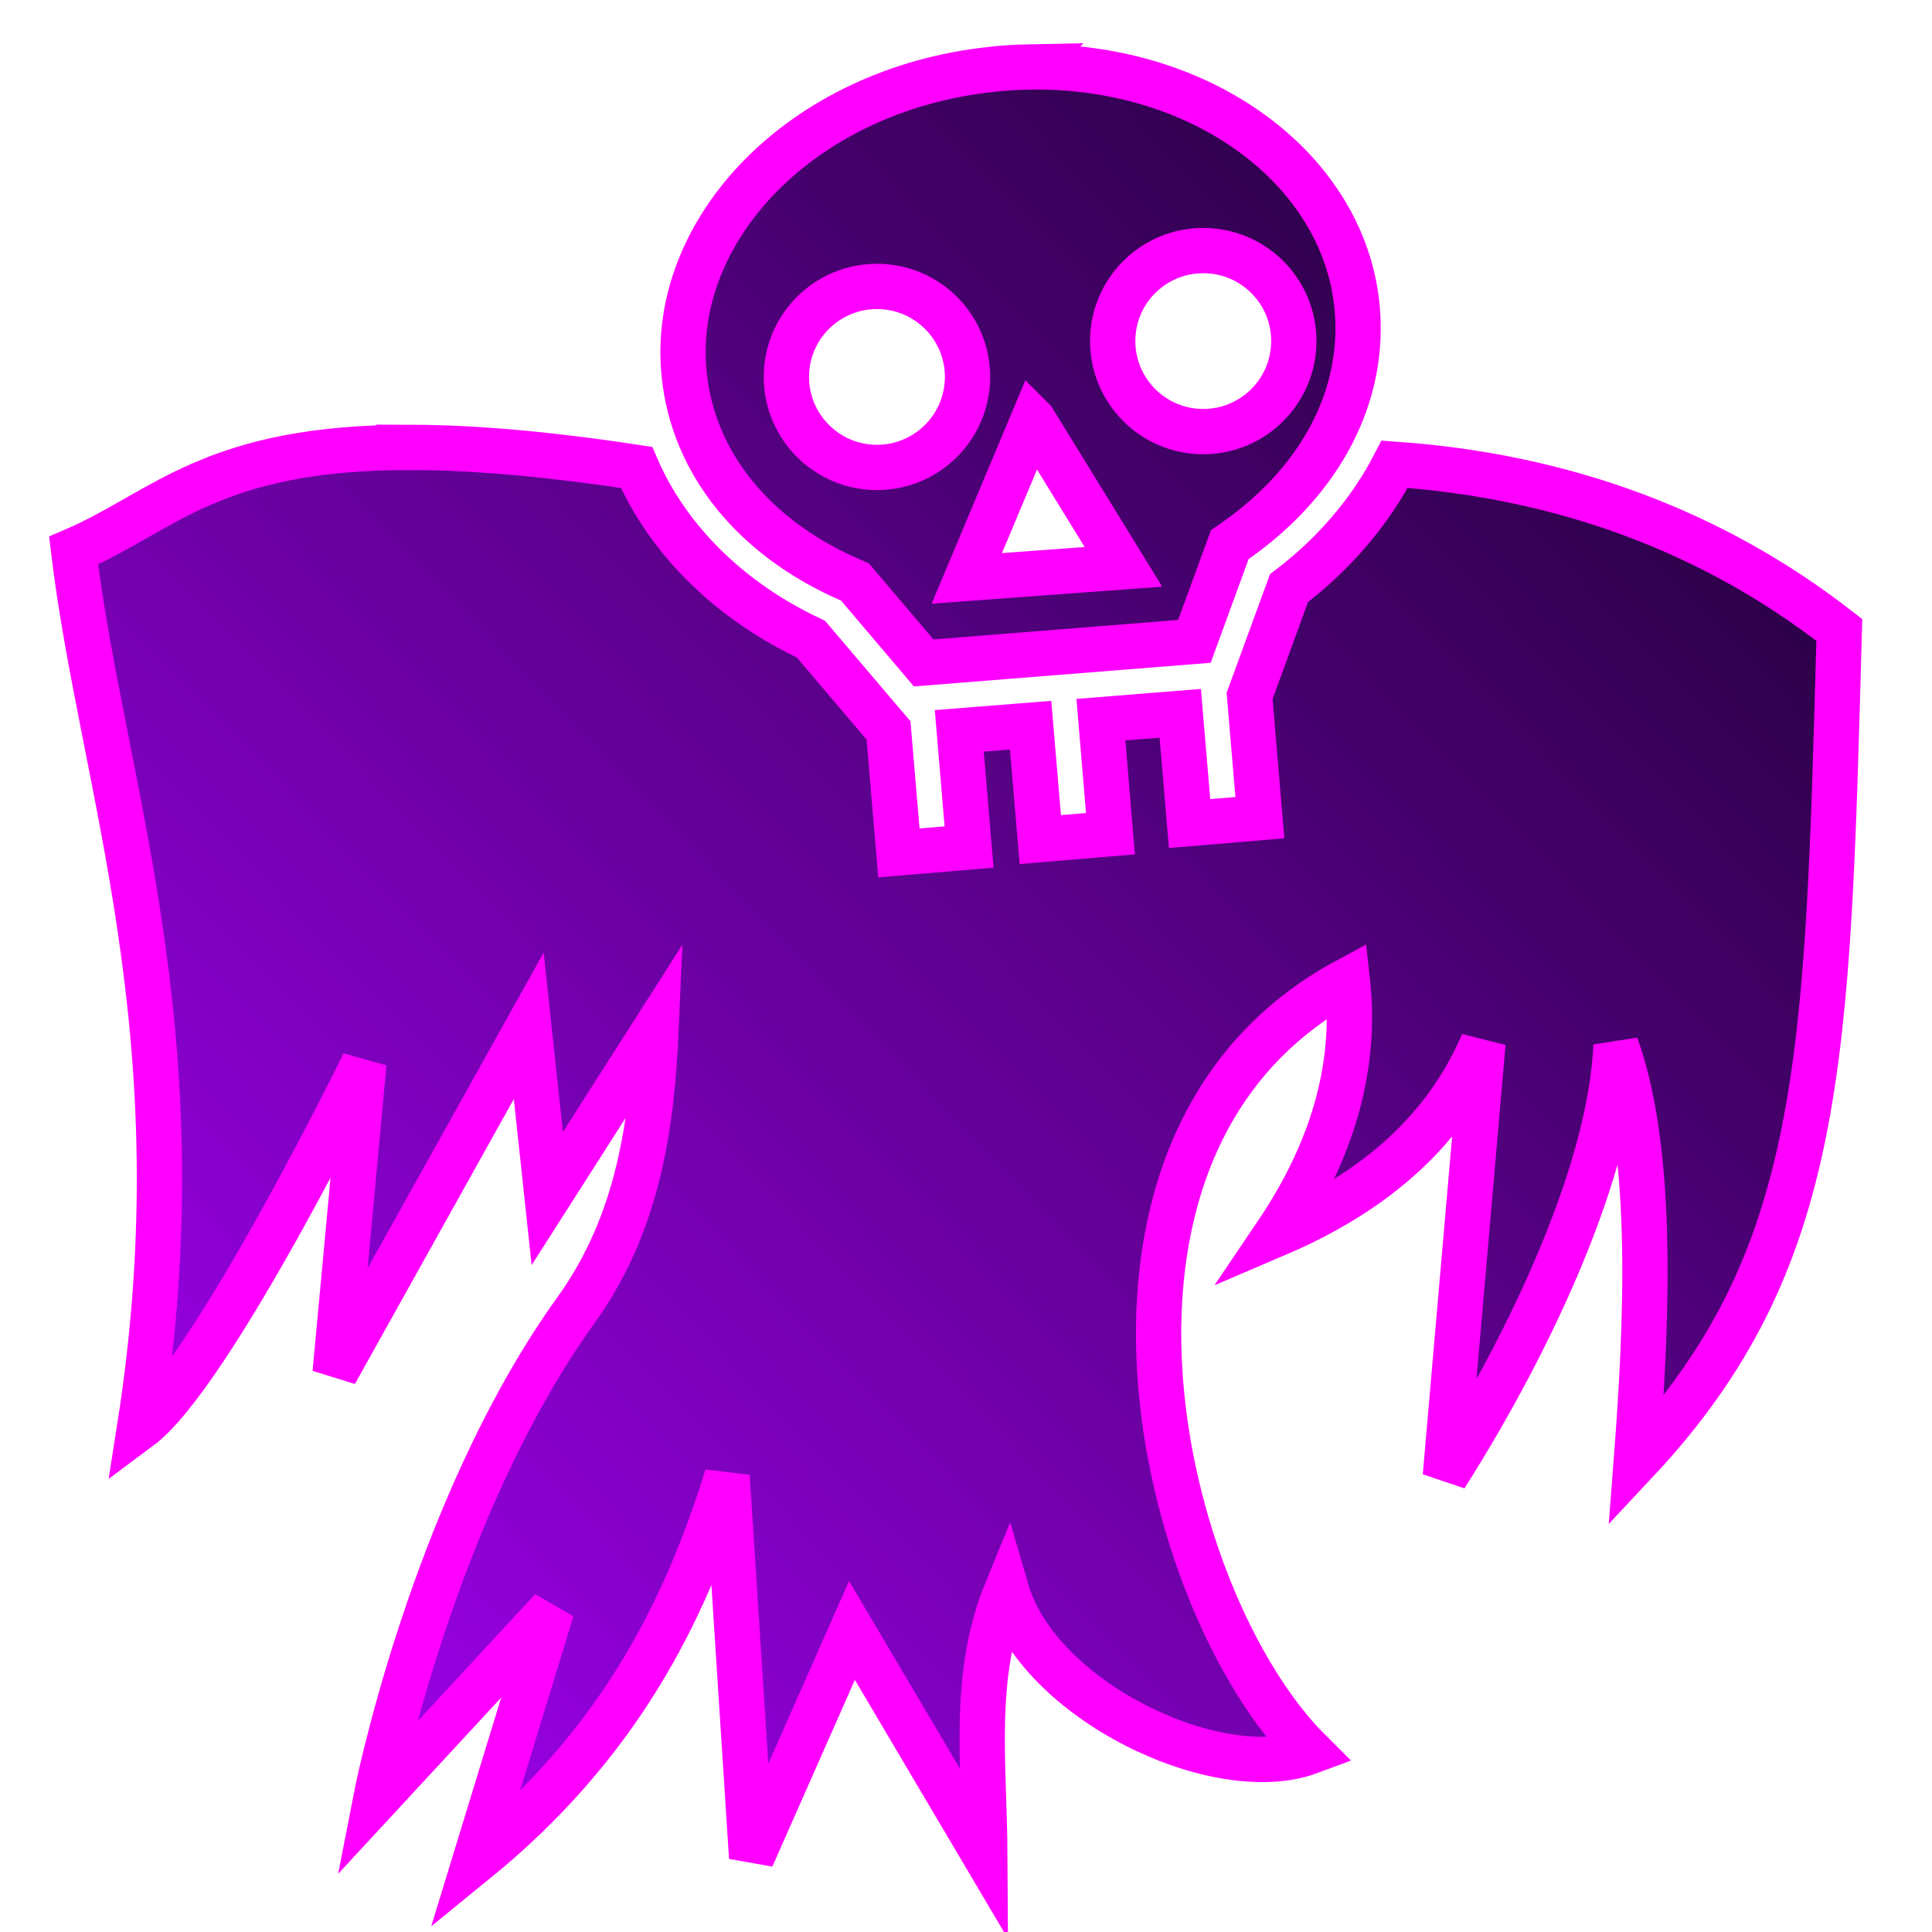
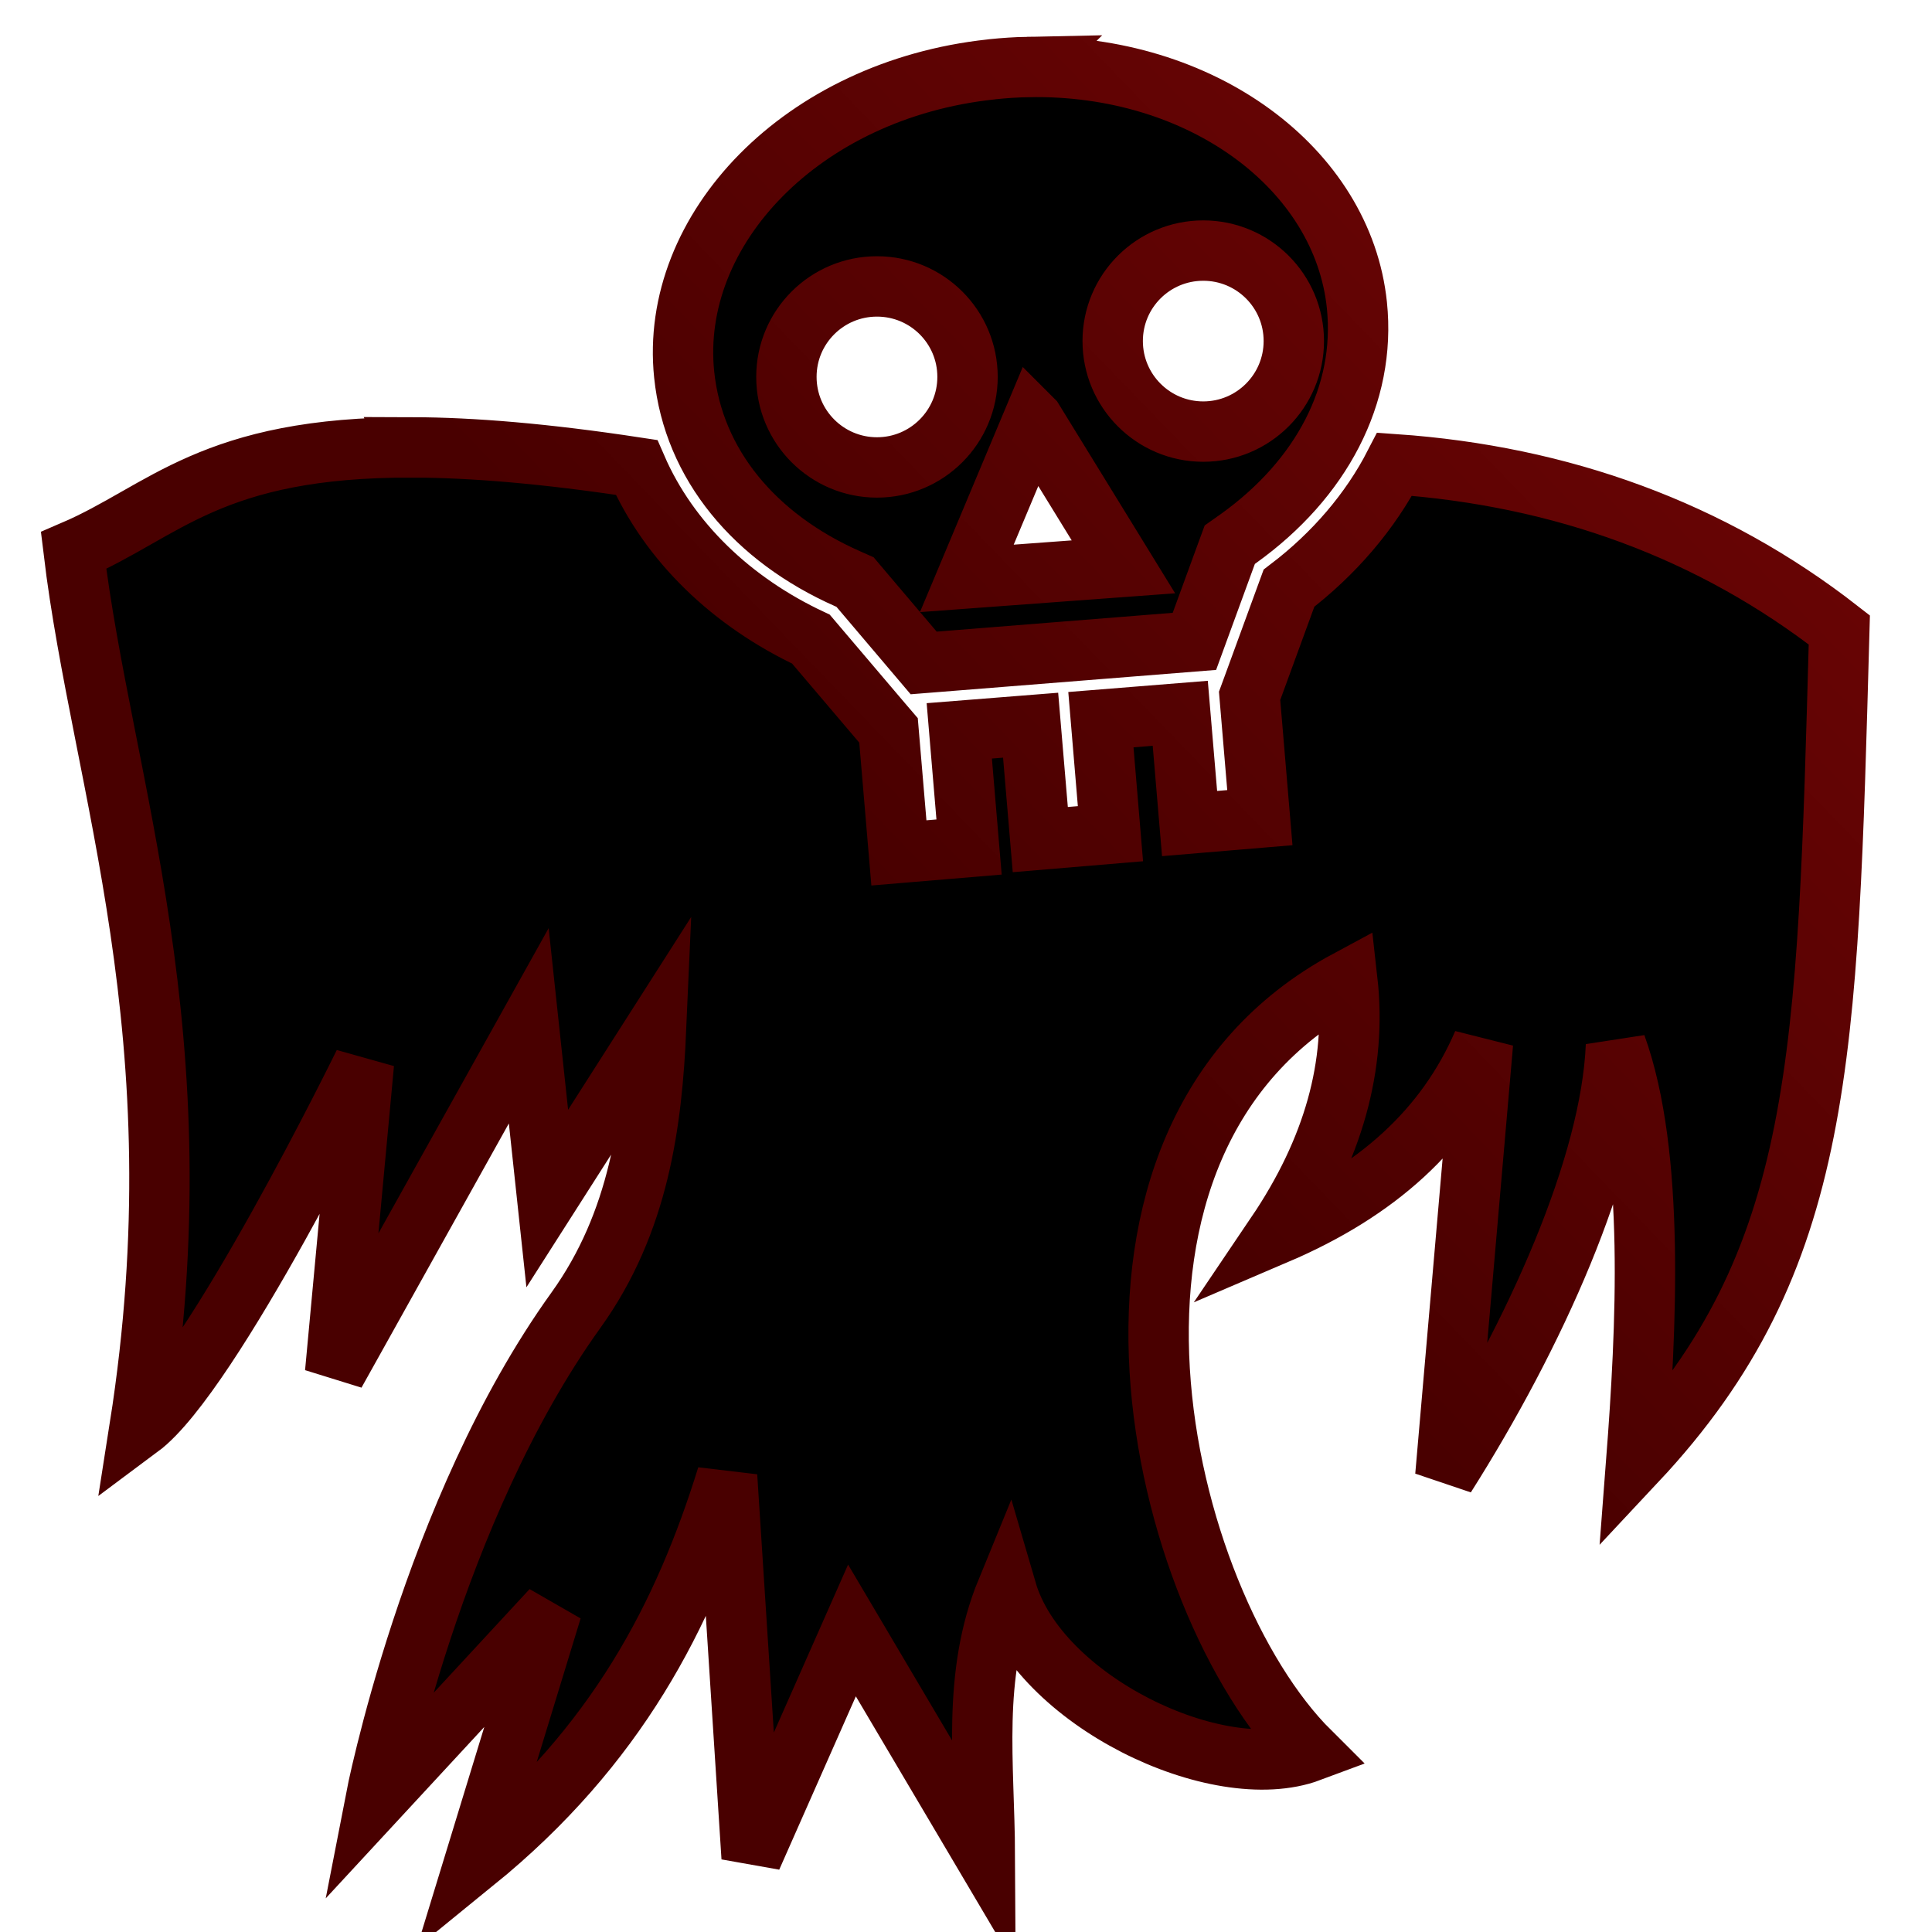
<svg xmlns="http://www.w3.org/2000/svg" viewBox="0 0 512 512" style="height: 512px; width: 512px;">
  <defs>
-     <linearGradient x1="0" x2="1" y1="1" y2="0" id="lorc-haunting-gradient-1">
-       <stop offset="0%" stop-color="#ac00ff" stop-opacity="1" />
-       <stop offset="100%" stop-color="#140026" stop-opacity="1" />
+     <linearGradient x1="0" x2="1" y1="1" y2="0" id="bg-gradient">
+       <stop offset="50%" stop-color="#000000" stop-opacity="1" />
+       <stop offset="100%" stop-color="#000000" stop-opacity="1" />
+     </linearGradient>
+     <linearGradient x1="0" x2="1" y1="1" y2="0" id="stroke-gradient">
+       <stop offset="50%" stop-color="#490000" stop-opacity="1" />
+       <stop offset="100%" stop-color="#730606" stop-opacity="1" />
    </linearGradient>
  </defs>
  <g class="" transform="translate(0,0)" style="">
-     <path d="M272.375 17.75c-3.073.063-6.2.27-9.344.594l-.467.062c-50.047 5.388-85.223 42.445-81.25 80.875 2.455 23.772 18.7 43.2 43.312 54.095l1.97.875 1.374 1.625 16.81 19.813 71.75-5.72 8.376-22.905 1-2.72 2.344-1.655c21.862-15.694 33.8-38.044 31.344-61.813-3.736-36.142-41.12-64.063-87.22-63.125zm46.5 48.656c13.252 0 24 10.717 24 23.97 0 13.25-10.748 24-24 24s-24-10.75-24-24c0-13.253 10.748-23.97 24-23.97zm-86.47 9.5c13.253 0 24 10.717 24 23.97 0 13.25-10.747 24-24 24-13.25 0-24-10.75-24-24 0-13.253 10.75-23.97 24-23.97zm41.407 35.438l23.907 38.875-41.5 3.06 17.592-41.936zm-164.468 7.22c-53.418-.164-65.813 17.017-89.844 27.342 7.457 62.138 33.86 128.37 17.5 232.438 19.145-14.237 59.438-96.563 59.438-96.563l-7.626 82.064 51.313-92 4.906 45.78 28.845-45.187c-1.093 24.925-4.462 51.423-21.25 74.782C114.293 400.553 99.5 477.06 99.5 477.06l46.72-50.5-20.44 66.844c37.762-30.703 55.564-65.578 66.907-102.187l6.5 101.03 26.594-60.156L261 491.656c-.13-24.413-3.5-47.555 5.75-70.094 8.515 29.13 55.87 51.816 80.406 42.657-40.048-39.82-69.453-161.727 9.906-204.408 2.53 22.436-3.683 44.846-18.843 67.282 26.68-11.406 44.907-27.785 54.78-50.688l-9.97 114.813c23.782-37.54 43.916-82.23 45.22-114.19 10.45 28.937 8.05 75.348 5.375 110.283 50.06-53.433 50.658-106.84 53.813-220.375-33.91-26.452-73.682-40.823-117.844-43.907-6.46 12.55-16.095 23.77-28 32.845l-9.563 26.156-.874 2.376 2.72 32.28-18.626 1.564-2.47-29.22-21.03 1.69 2.53 30.218-18.592 1.562-2.563-30.313-18.906 1.5 2.593 30.782-18.594 1.56-2.75-32.468-1.845-2.156-18.72-22.03c-20.886-9.807-37.6-25.673-46.218-45.5-24.256-3.692-43.582-5.266-59.343-5.314z" fill="url(#lorc-haunting-gradient-1)" stroke="#ff00ff" stroke-opacity="1" stroke-width="12" />
+     <path d="M272.375 17.75c-3.073.063-6.2.27-9.344.594l-.467.062c-50.047 5.388-85.223 42.445-81.25 80.875 2.455 23.772 18.7 43.2 43.312 54.095l1.97.875 1.374 1.625 16.81 19.813 71.75-5.72 8.376-22.905 1-2.72 2.344-1.655c21.862-15.694 33.8-38.044 31.344-61.813-3.736-36.142-41.12-64.063-87.22-63.125zm46.5 48.656c13.252 0 24 10.717 24 23.97 0 13.25-10.748 24-24 24s-24-10.75-24-24c0-13.253 10.748-23.97 24-23.97zm-86.47 9.5c13.253 0 24 10.717 24 23.97 0 13.25-10.747 24-24 24-13.25 0-24-10.75-24-24 0-13.253 10.75-23.97 24-23.97zm41.407 35.438l23.907 38.875-41.5 3.06 17.592-41.936zm-164.468 7.22c-53.418-.164-65.813 17.017-89.844 27.342 7.457 62.138 33.86 128.37 17.5 232.438 19.145-14.237 59.438-96.563 59.438-96.563l-7.626 82.064 51.313-92 4.906 45.78 28.845-45.187c-1.093 24.925-4.462 51.423-21.25 74.782C114.293 400.553 99.5 477.06 99.5 477.06l46.72-50.5-20.44 66.844c37.762-30.703 55.564-65.578 66.907-102.187l6.5 101.03 26.594-60.156L261 491.656c-.13-24.413-3.5-47.555 5.75-70.094 8.515 29.13 55.87 51.816 80.406 42.657-40.048-39.82-69.453-161.727 9.906-204.408 2.53 22.436-3.683 44.846-18.843 67.282 26.68-11.406 44.907-27.785 54.78-50.688l-9.97 114.813c23.782-37.54 43.916-82.23 45.22-114.19 10.45 28.937 8.05 75.348 5.375 110.283 50.06-53.433 50.658-106.84 53.813-220.375-33.91-26.452-73.682-40.823-117.844-43.907-6.46 12.55-16.095 23.77-28 32.845l-9.563 26.156-.874 2.376 2.72 32.28-18.626 1.564-2.47-29.22-21.03 1.69 2.53 30.218-18.592 1.562-2.563-30.313-18.906 1.5 2.593 30.782-18.594 1.56-2.75-32.468-1.845-2.156-18.72-22.03c-20.886-9.807-37.6-25.673-46.218-45.5-24.256-3.692-43.582-5.266-59.343-5.314z" fill="url(#bg-gradient)" stroke="url(#stroke-gradient)" stroke-opacity="1" stroke-width="16" />
  </g>
</svg>
